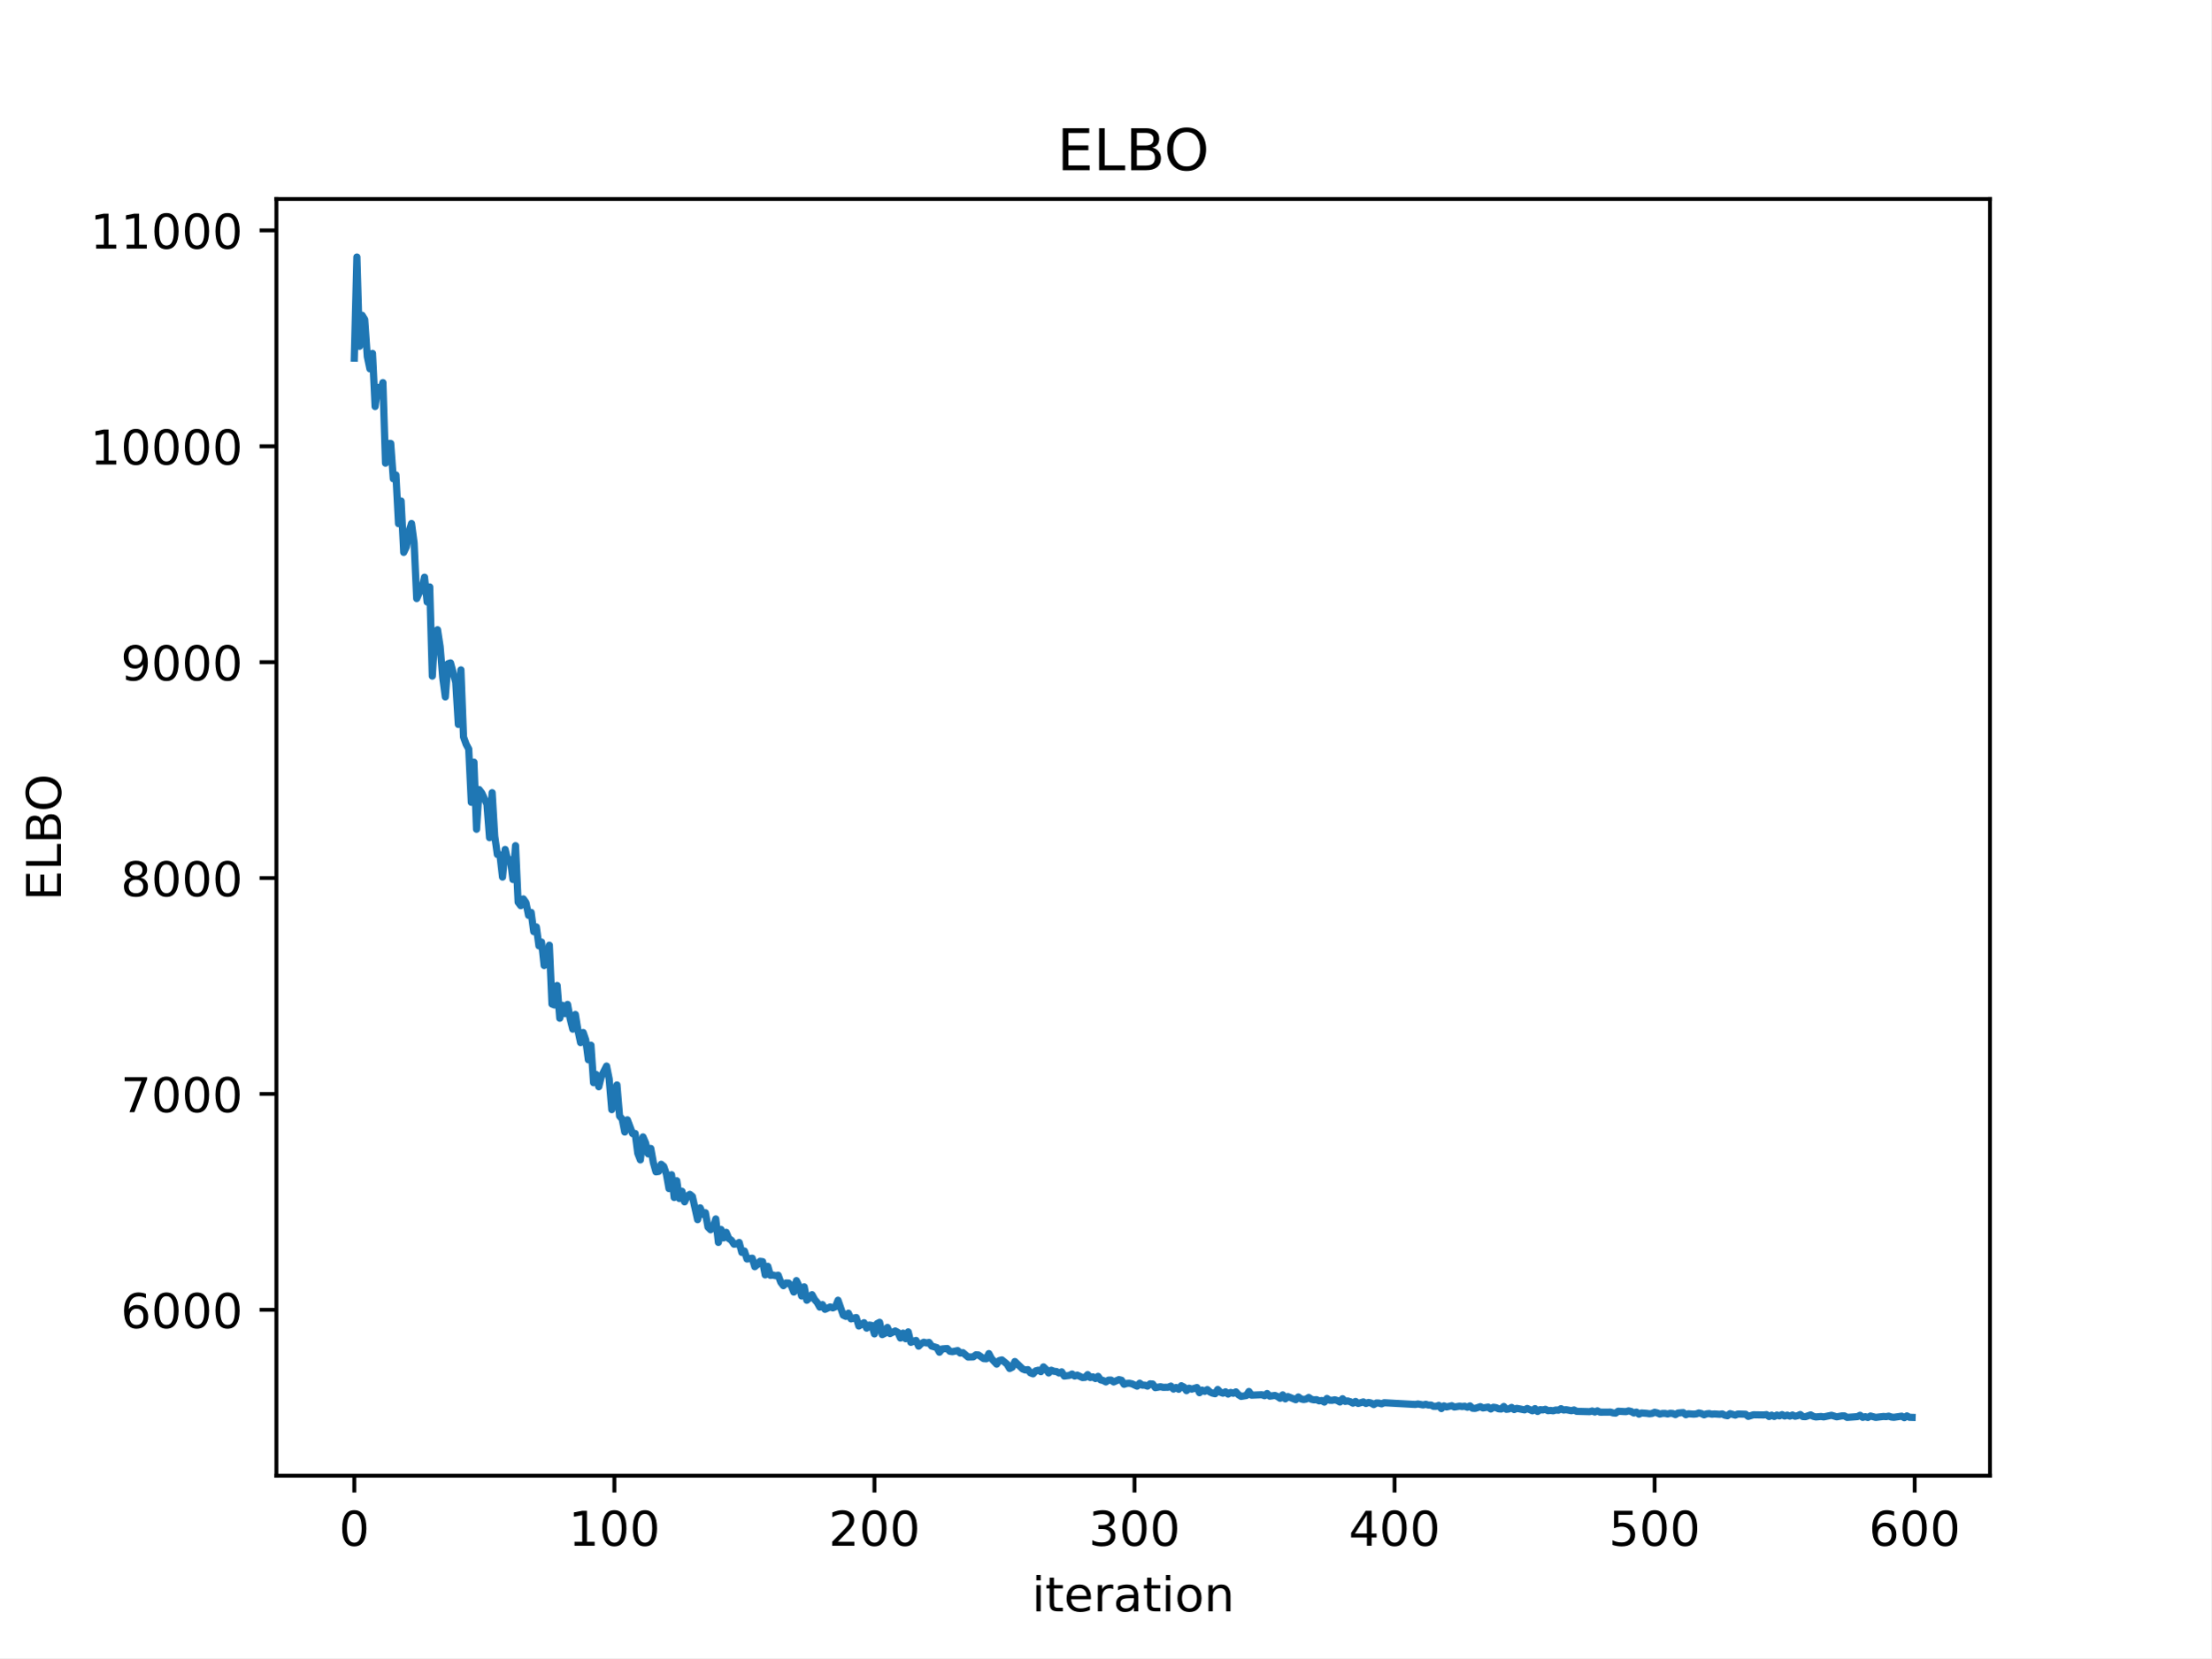
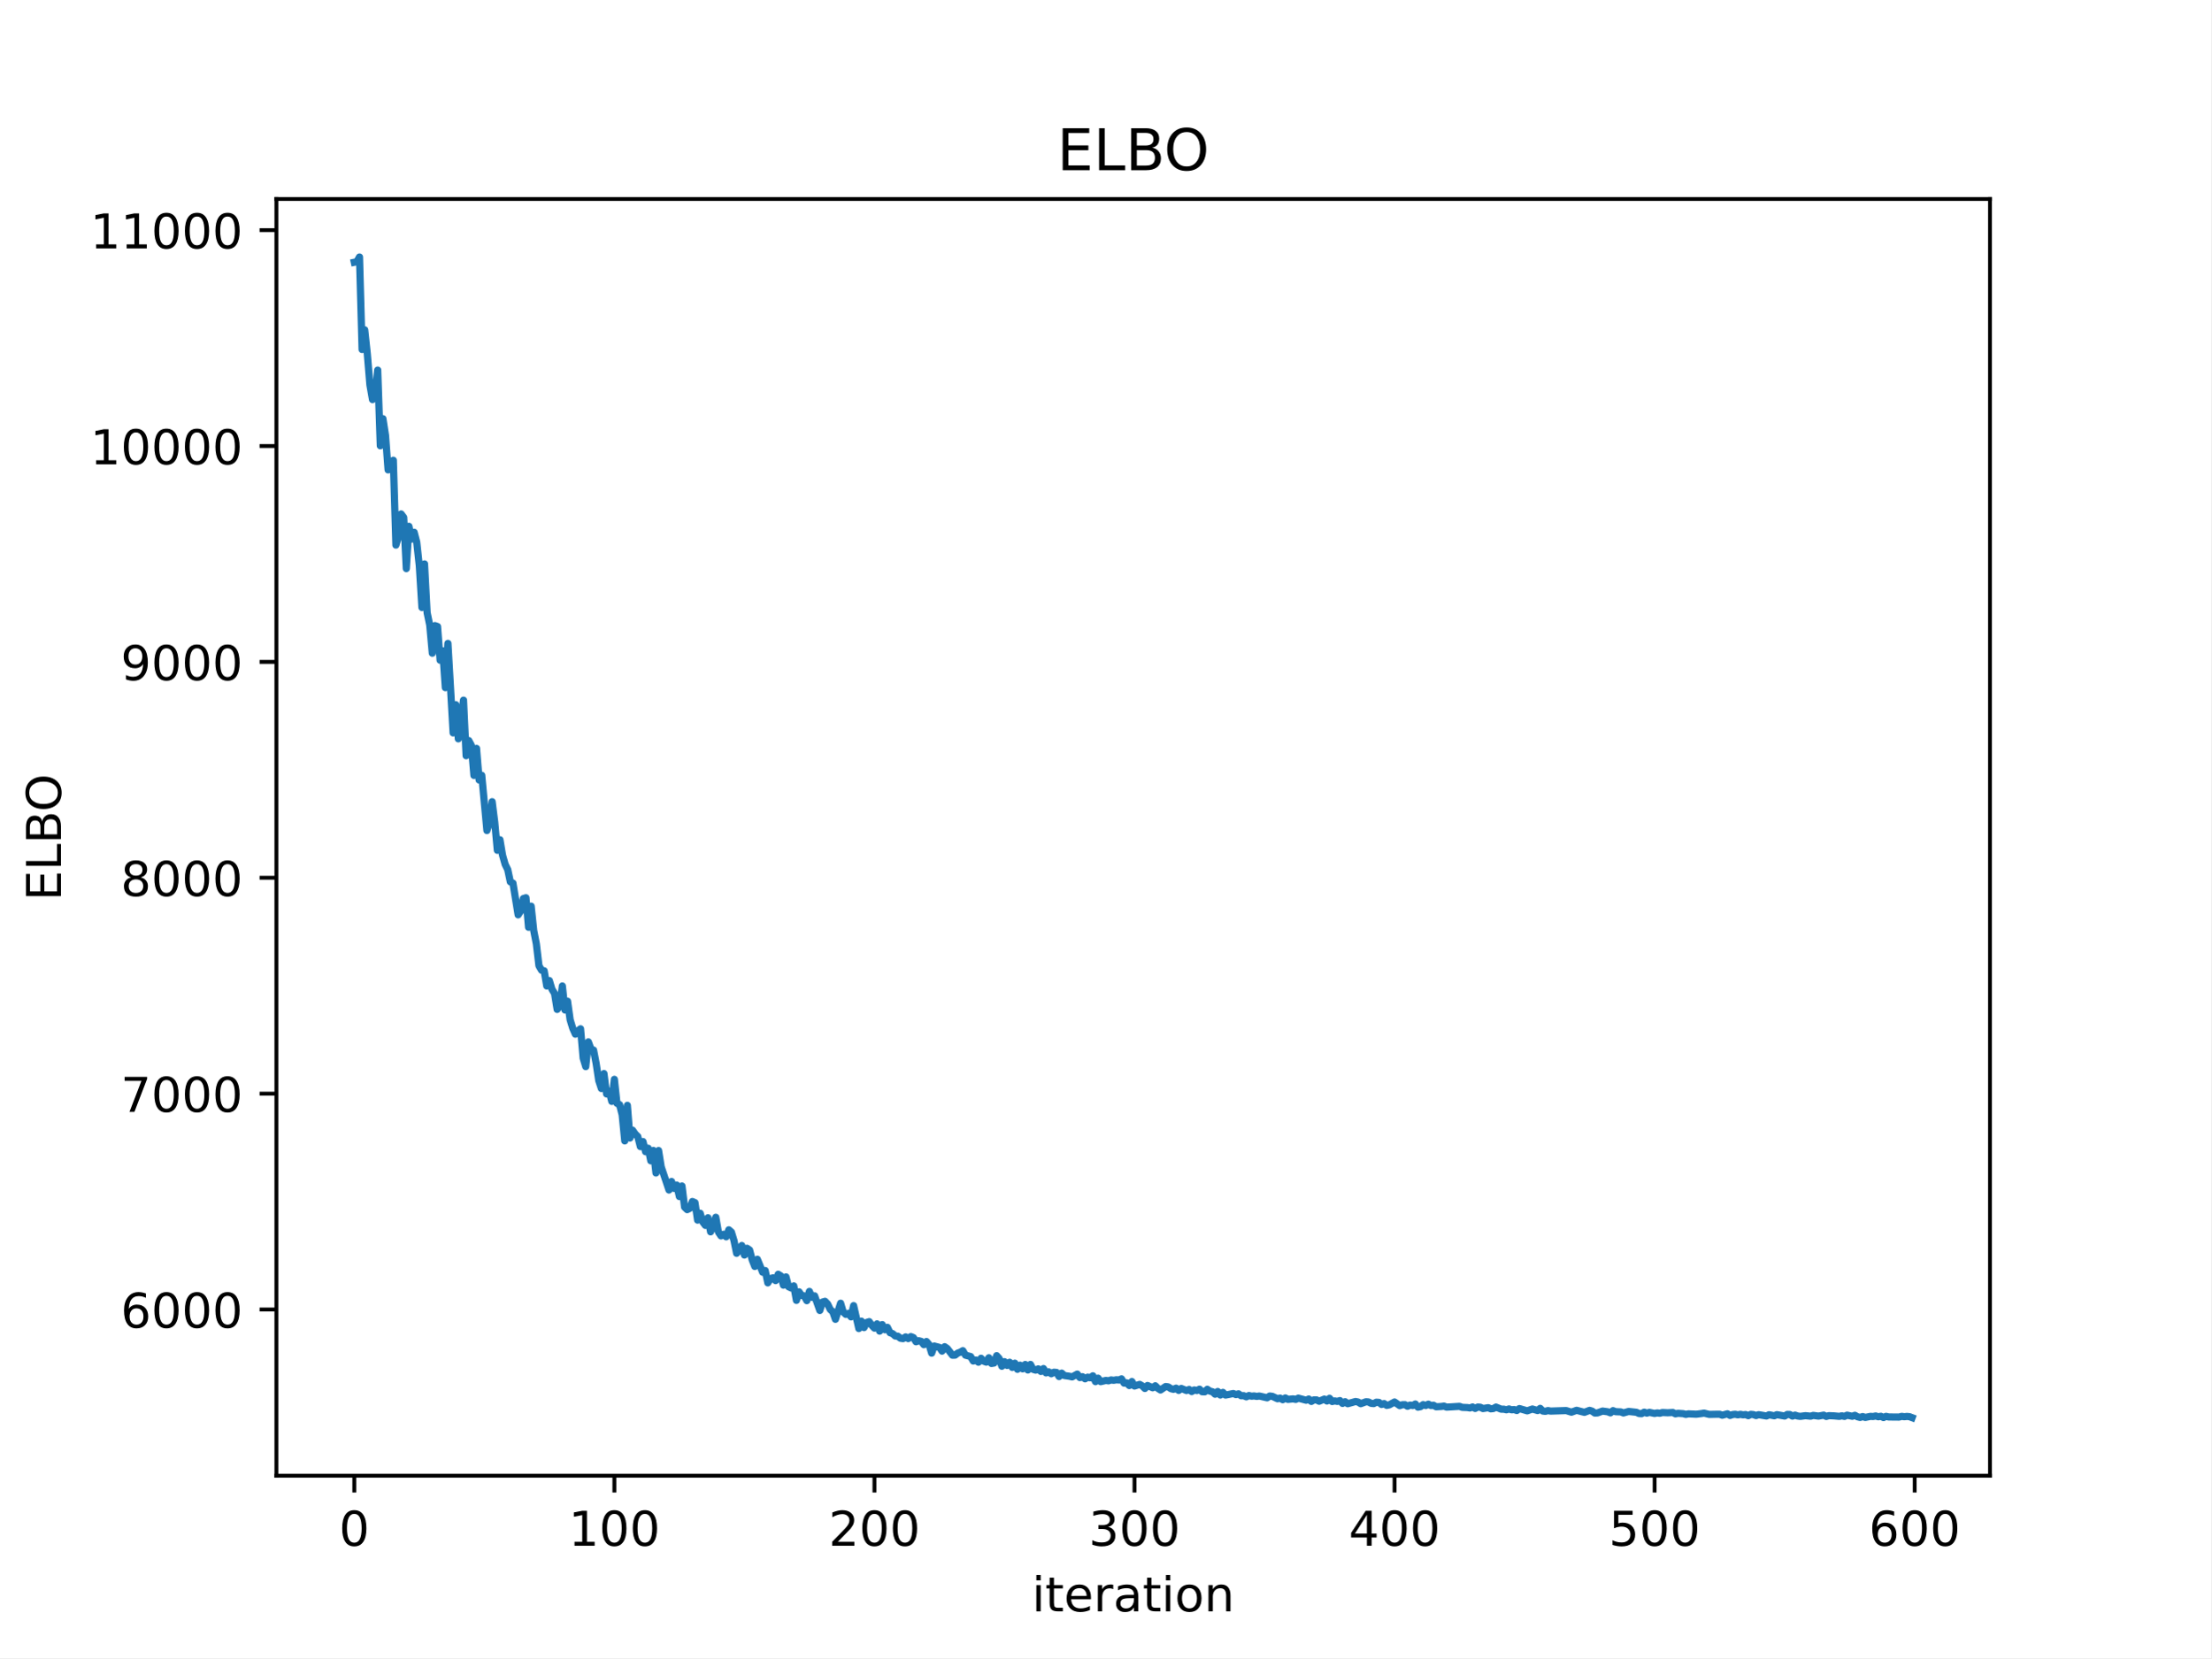
<svg xmlns="http://www.w3.org/2000/svg" xmlns:xlink="http://www.w3.org/1999/xlink" width="460.8pt" height="345.6pt" viewBox="0 0 460.8 345.6" version="1.1">
  <defs>
    <style type="text/css">*{stroke-linejoin: round; stroke-linecap: butt}</style>
  </defs>
  <g id="figure_1">
    <g id="patch_1">
      <path d="M 0 345.6  L 460.8 345.6  L 460.8 0  L 0 0  z " style="fill: #ffffff" />
    </g>
    <g id="axes_1">
      <g id="patch_2">
        <path d="M 57.6 307.584  L 414.72 307.584  L 414.72 41.472  L 57.6 41.472  z " style="fill: #ffffff" />
      </g>
      <g id="matplotlib.axis_1">
        <g id="xtick_1">
          <g id="line2d_1">
            <defs>
-               <path id="mcf05a8f256" d="M 0 0  L 0 3.5  " style="stroke: #000000; stroke-width: 0.8" />
+               <path id="m37c0c5305a" d="M 0 0  L 0 3.5  " style="stroke: #000000; stroke-width: 0.8" />
            </defs>
            <g>
-               <use xlink:href="#mcf05a8f256" x="73.833" y="307.584" style="stroke: #000000; stroke-width: 0.8" />
+               <use xlink:href="#m37c0c5305a" x="73.833" y="307.584" style="stroke: #000000; stroke-width: 0.8" />
            </g>
          </g>
          <g id="text_1">
            <g transform="translate(70.65148 322.1824) scale(0.1 -0.1)">
              <defs>
                <path id="DejaVuSans-30" d="M 2034 4250  Q 1547 4250 1301 3770  Q 1056 3291 1056 2328  Q 1056 1369 1301 889  Q 1547 409 2034 409  Q 2525 409 2770 889  Q 3016 1369 3016 2328  Q 3016 3291 2770 3770  Q 2525 4250 2034 4250  z M 2034 4750  Q 2819 4750 3233 4129  Q 3647 3509 3647 2328  Q 3647 1150 3233 529  Q 2819 -91 2034 -91  Q 1250 -91 836 529  Q 422 1150 422 2328  Q 422 3509 836 4129  Q 1250 4750 2034 4750  z " transform="scale(0.015625)" />
              </defs>
              <use xlink:href="#DejaVuSans-30" />
            </g>
          </g>
        </g>
        <g id="xtick_2">
          <g id="line2d_2">
            <g>
-               <use xlink:href="#mcf05a8f256" x="128.032" y="307.584" style="stroke: #000000; stroke-width: 0.8" />
+               <use xlink:href="#m37c0c5305a" x="128.032" y="307.584" style="stroke: #000000; stroke-width: 0.8" />
            </g>
          </g>
          <g id="text_2">
            <g transform="translate(118.4884 322.1824) scale(0.1 -0.1)">
              <defs>
                <path id="DejaVuSans-31" d="M 794 531  L 1825 531  L 1825 4091  L 703 3866  L 703 4441  L 1819 4666  L 2450 4666  L 2450 531  L 3481 531  L 3481 0  L 794 0  L 794 531  z " transform="scale(0.015625)" />
              </defs>
              <use xlink:href="#DejaVuSans-31" />
              <use xlink:href="#DejaVuSans-30" transform="translate(63.62305 0)" />
              <use xlink:href="#DejaVuSans-30" transform="translate(127.2461 0)" />
            </g>
          </g>
        </g>
        <g id="xtick_3">
          <g id="line2d_3">
            <g>
-               <use xlink:href="#mcf05a8f256" x="182.232" y="307.584" style="stroke: #000000; stroke-width: 0.8" />
+               <use xlink:href="#m37c0c5305a" x="182.232" y="307.584" style="stroke: #000000; stroke-width: 0.8" />
            </g>
          </g>
          <g id="text_3">
            <g transform="translate(172.6878 322.1824) scale(0.1 -0.1)">
              <defs>
                <path id="DejaVuSans-32" d="M 1228 531  L 3431 531  L 3431 0  L 469 0  L 469 531  Q 828 903 1448 1529  Q 2069 2156 2228 2338  Q 2531 2678 2651 2914  Q 2772 3150 2772 3378  Q 2772 3750 2511 3984  Q 2250 4219 1831 4219  Q 1534 4219 1204 4116  Q 875 4013 500 3803  L 500 4441  Q 881 4594 1212 4672  Q 1544 4750 1819 4750  Q 2544 4750 2975 4387  Q 3406 4025 3406 3419  Q 3406 3131 3298 2873  Q 3191 2616 2906 2266  Q 2828 2175 2409 1742  Q 1991 1309 1228 531  z " transform="scale(0.015625)" />
              </defs>
              <use xlink:href="#DejaVuSans-32" />
              <use xlink:href="#DejaVuSans-30" transform="translate(63.62305 0)" />
              <use xlink:href="#DejaVuSans-30" transform="translate(127.2461 0)" />
            </g>
          </g>
        </g>
        <g id="xtick_4">
          <g id="line2d_4">
            <g>
-               <use xlink:href="#mcf05a8f256" x="236.431" y="307.584" style="stroke: #000000; stroke-width: 0.8" />
+               <use xlink:href="#m37c0c5305a" x="236.431" y="307.584" style="stroke: #000000; stroke-width: 0.8" />
            </g>
          </g>
          <g id="text_4">
            <g transform="translate(226.8872 322.1824) scale(0.1 -0.1)">
              <defs>
                <path id="DejaVuSans-33" d="M 2597 2516  Q 3050 2419 3304 2112  Q 3559 1806 3559 1356  Q 3559 666 3084 287  Q 2609 -91 1734 -91  Q 1441 -91 1130 -33  Q 819 25 488 141  L 488 750  Q 750 597 1062 519  Q 1375 441 1716 441  Q 2309 441 2620 675  Q 2931 909 2931 1356  Q 2931 1769 2642 2001  Q 2353 2234 1838 2234  L 1294 2234  L 1294 2753  L 1863 2753  Q 2328 2753 2575 2939  Q 2822 3125 2822 3475  Q 2822 3834 2567 4026  Q 2313 4219 1838 4219  Q 1578 4219 1281 4162  Q 984 4106 628 3988  L 628 4550  Q 988 4650 1302 4700  Q 1616 4750 1894 4750  Q 2613 4750 3031 4423  Q 3450 4097 3450 3541  Q 3450 3153 3228 2886  Q 3006 2619 2597 2516  z " transform="scale(0.015625)" />
              </defs>
              <use xlink:href="#DejaVuSans-33" />
              <use xlink:href="#DejaVuSans-30" transform="translate(63.62305 0)" />
              <use xlink:href="#DejaVuSans-30" transform="translate(127.2461 0)" />
            </g>
          </g>
        </g>
        <g id="xtick_5">
          <g id="line2d_5">
            <g>
-               <use xlink:href="#mcf05a8f256" x="290.63" y="307.584" style="stroke: #000000; stroke-width: 0.8" />
+               <use xlink:href="#m37c0c5305a" x="290.63" y="307.584" style="stroke: #000000; stroke-width: 0.8" />
            </g>
          </g>
          <g id="text_5">
            <g transform="translate(281.0867 322.1824) scale(0.1 -0.1)">
              <defs>
                <path id="DejaVuSans-34" d="M 2419 4116  L 825 1625  L 2419 1625  L 2419 4116  z M 2253 4666  L 3047 4666  L 3047 1625  L 3713 1625  L 3713 1100  L 3047 1100  L 3047 0  L 2419 0  L 2419 1100  L 313 1100  L 313 1709  L 2253 4666  z " transform="scale(0.015625)" />
              </defs>
              <use xlink:href="#DejaVuSans-34" />
              <use xlink:href="#DejaVuSans-30" transform="translate(63.62305 0)" />
              <use xlink:href="#DejaVuSans-30" transform="translate(127.2461 0)" />
            </g>
          </g>
        </g>
        <g id="xtick_6">
          <g id="line2d_6">
            <g>
-               <use xlink:href="#mcf05a8f256" x="344.83" y="307.584" style="stroke: #000000; stroke-width: 0.8" />
+               <use xlink:href="#m37c0c5305a" x="344.83" y="307.584" style="stroke: #000000; stroke-width: 0.8" />
            </g>
          </g>
          <g id="text_6">
            <g transform="translate(335.2861 322.1824) scale(0.1 -0.1)">
              <defs>
                <path id="DejaVuSans-35" d="M 691 4666  L 3169 4666  L 3169 4134  L 1269 4134  L 1269 2991  Q 1406 3038 1543 3061  Q 1681 3084 1819 3084  Q 2600 3084 3056 2656  Q 3513 2228 3513 1497  Q 3513 744 3044 326  Q 2575 -91 1722 -91  Q 1428 -91 1123 -41  Q 819 9 494 109  L 494 744  Q 775 591 1075 516  Q 1375 441 1709 441  Q 2250 441 2565 725  Q 2881 1009 2881 1497  Q 2881 1984 2565 2268  Q 2250 2553 1709 2553  Q 1456 2553 1204 2497  Q 953 2441 691 2322  L 691 4666  z " transform="scale(0.015625)" />
              </defs>
              <use xlink:href="#DejaVuSans-35" />
              <use xlink:href="#DejaVuSans-30" transform="translate(63.62305 0)" />
              <use xlink:href="#DejaVuSans-30" transform="translate(127.2461 0)" />
            </g>
          </g>
        </g>
        <g id="xtick_7">
          <g id="line2d_7">
            <g>
-               <use xlink:href="#mcf05a8f256" x="399.029" y="307.584" style="stroke: #000000; stroke-width: 0.8" />
+               <use xlink:href="#m37c0c5305a" x="399.029" y="307.584" style="stroke: #000000; stroke-width: 0.8" />
            </g>
          </g>
          <g id="text_7">
            <g transform="translate(389.4855 322.1824) scale(0.1 -0.1)">
              <defs>
                <path id="DejaVuSans-36" d="M 2113 2584  Q 1688 2584 1439 2293  Q 1191 2003 1191 1497  Q 1191 994 1439 701  Q 1688 409 2113 409  Q 2538 409 2786 701  Q 3034 994 3034 1497  Q 3034 2003 2786 2293  Q 2538 2584 2113 2584  z M 3366 4563  L 3366 3988  Q 3128 4100 2886 4159  Q 2644 4219 2406 4219  Q 1781 4219 1451 3797  Q 1122 3375 1075 2522  Q 1259 2794 1537 2939  Q 1816 3084 2150 3084  Q 2853 3084 3261 2657  Q 3669 2231 3669 1497  Q 3669 778 3244 343  Q 2819 -91 2113 -91  Q 1303 -91 875 529  Q 447 1150 447 2328  Q 447 3434 972 4092  Q 1497 4750 2381 4750  Q 2619 4750 2861 4703  Q 3103 4656 3366 4563  z " transform="scale(0.015625)" />
              </defs>
              <use xlink:href="#DejaVuSans-36" />
              <use xlink:href="#DejaVuSans-30" transform="translate(63.62305 0)" />
              <use xlink:href="#DejaVuSans-30" transform="translate(127.2461 0)" />
            </g>
          </g>
        </g>
        <g id="text_8">
          <g transform="translate(215.0373 335.8606) scale(0.1 -0.1)">
            <defs>
              <path id="DejaVuSans-69" d="M 603 3500  L 1178 3500  L 1178 0  L 603 0  L 603 3500  z M 603 4863  L 1178 4863  L 1178 4134  L 603 4134  L 603 4863  z " transform="scale(0.015625)" />
              <path id="DejaVuSans-74" d="M 1172 4494  L 1172 3500  L 2356 3500  L 2356 3053  L 1172 3053  L 1172 1153  Q 1172 725 1289 603  Q 1406 481 1766 481  L 2356 481  L 2356 0  L 1766 0  Q 1100 0 847 248  Q 594 497 594 1153  L 594 3053  L 172 3053  L 172 3500  L 594 3500  L 594 4494  L 1172 4494  z " transform="scale(0.015625)" />
              <path id="DejaVuSans-65" d="M 3597 1894  L 3597 1613  L 953 1613  Q 991 1019 1311 708  Q 1631 397 2203 397  Q 2534 397 2845 478  Q 3156 559 3463 722  L 3463 178  Q 3153 47 2828 -22  Q 2503 -91 2169 -91  Q 1331 -91 842 396  Q 353 884 353 1716  Q 353 2575 817 3079  Q 1281 3584 2069 3584  Q 2775 3584 3186 3129  Q 3597 2675 3597 1894  z M 3022 2063  Q 3016 2534 2758 2815  Q 2500 3097 2075 3097  Q 1594 3097 1305 2825  Q 1016 2553 972 2059  L 3022 2063  z " transform="scale(0.015625)" />
              <path id="DejaVuSans-72" d="M 2631 2963  Q 2534 3019 2420 3045  Q 2306 3072 2169 3072  Q 1681 3072 1420 2755  Q 1159 2438 1159 1844  L 1159 0  L 581 0  L 581 3500  L 1159 3500  L 1159 2956  Q 1341 3275 1631 3429  Q 1922 3584 2338 3584  Q 2397 3584 2469 3576  Q 2541 3569 2628 3553  L 2631 2963  z " transform="scale(0.015625)" />
              <path id="DejaVuSans-61" d="M 2194 1759  Q 1497 1759 1228 1600  Q 959 1441 959 1056  Q 959 750 1161 570  Q 1363 391 1709 391  Q 2188 391 2477 730  Q 2766 1069 2766 1631  L 2766 1759  L 2194 1759  z M 3341 1997  L 3341 0  L 2766 0  L 2766 531  Q 2569 213 2275 61  Q 1981 -91 1556 -91  Q 1019 -91 701 211  Q 384 513 384 1019  Q 384 1609 779 1909  Q 1175 2209 1959 2209  L 2766 2209  L 2766 2266  Q 2766 2663 2505 2880  Q 2244 3097 1772 3097  Q 1472 3097 1187 3025  Q 903 2953 641 2809  L 641 3341  Q 956 3463 1253 3523  Q 1550 3584 1831 3584  Q 2591 3584 2966 3190  Q 3341 2797 3341 1997  z " transform="scale(0.015625)" />
              <path id="DejaVuSans-6f" d="M 1959 3097  Q 1497 3097 1228 2736  Q 959 2375 959 1747  Q 959 1119 1226 758  Q 1494 397 1959 397  Q 2419 397 2687 759  Q 2956 1122 2956 1747  Q 2956 2369 2687 2733  Q 2419 3097 1959 3097  z M 1959 3584  Q 2709 3584 3137 3096  Q 3566 2609 3566 1747  Q 3566 888 3137 398  Q 2709 -91 1959 -91  Q 1206 -91 779 398  Q 353 888 353 1747  Q 353 2609 779 3096  Q 1206 3584 1959 3584  z " transform="scale(0.015625)" />
              <path id="DejaVuSans-6e" d="M 3513 2113  L 3513 0  L 2938 0  L 2938 2094  Q 2938 2591 2744 2837  Q 2550 3084 2163 3084  Q 1697 3084 1428 2787  Q 1159 2491 1159 1978  L 1159 0  L 581 0  L 581 3500  L 1159 3500  L 1159 2956  Q 1366 3272 1645 3428  Q 1925 3584 2291 3584  Q 2894 3584 3203 3211  Q 3513 2838 3513 2113  z " transform="scale(0.015625)" />
            </defs>
            <use xlink:href="#DejaVuSans-69" />
            <use xlink:href="#DejaVuSans-74" transform="translate(27.7832 0)" />
            <use xlink:href="#DejaVuSans-65" transform="translate(66.99219 0)" />
            <use xlink:href="#DejaVuSans-72" transform="translate(128.5156 0)" />
            <use xlink:href="#DejaVuSans-61" transform="translate(169.6289 0)" />
            <use xlink:href="#DejaVuSans-74" transform="translate(230.9082 0)" />
            <use xlink:href="#DejaVuSans-69" transform="translate(270.1172 0)" />
            <use xlink:href="#DejaVuSans-6f" transform="translate(297.9004 0)" />
            <use xlink:href="#DejaVuSans-6e" transform="translate(359.082 0)" />
          </g>
        </g>
      </g>
      <g id="matplotlib.axis_2">
        <g id="ytick_1">
          <g id="line2d_8">
            <defs>
-               <path id="m8877c5ffe0" d="M 0 0  L -3.5 0  " style="stroke: #000000; stroke-width: 0.8" />
+               <path id="m67022aef35" d="M 0 0  L -3.5 0  " style="stroke: #000000; stroke-width: 0.8" />
            </defs>
            <g>
-               <use xlink:href="#m8877c5ffe0" x="57.6" y="273.011" style="stroke: #000000; stroke-width: 0.8" />
+               <use xlink:href="#m67022aef35" x="57.6" y="272.941" style="stroke: #000000; stroke-width: 0.8" />
            </g>
          </g>
          <g id="text_9">
-             <g transform="translate(25.15 276.81) scale(0.1 -0.1)">
+             <g transform="translate(25.15 276.7402) scale(0.1 -0.1)">
              <use xlink:href="#DejaVuSans-36" />
              <use xlink:href="#DejaVuSans-30" transform="translate(63.62305 0)" />
              <use xlink:href="#DejaVuSans-30" transform="translate(127.2461 0)" />
              <use xlink:href="#DejaVuSans-30" transform="translate(190.8691 0)" />
            </g>
          </g>
        </g>
        <g id="ytick_2">
          <g id="line2d_9">
            <g>
-               <use xlink:href="#m8877c5ffe0" x="57.6" y="228.013" style="stroke: #000000; stroke-width: 0.8" />
+               <use xlink:href="#m67022aef35" x="57.6" y="227.946" style="stroke: #000000; stroke-width: 0.8" />
            </g>
          </g>
          <g id="text_10">
-             <g transform="translate(25.15 231.8118) scale(0.1 -0.1)">
+             <g transform="translate(25.15 231.7457) scale(0.1 -0.1)">
              <defs>
                <path id="DejaVuSans-37" d="M 525 4666  L 3525 4666  L 3525 4397  L 1831 0  L 1172 0  L 2766 4134  L 525 4134  L 525 4666  z " transform="scale(0.015625)" />
              </defs>
              <use xlink:href="#DejaVuSans-37" />
              <use xlink:href="#DejaVuSans-30" transform="translate(63.62305 0)" />
              <use xlink:href="#DejaVuSans-30" transform="translate(127.2461 0)" />
              <use xlink:href="#DejaVuSans-30" transform="translate(190.8691 0)" />
            </g>
          </g>
        </g>
        <g id="ytick_3">
          <g id="line2d_10">
            <g>
-               <use xlink:href="#m8877c5ffe0" x="57.6" y="183.014" style="stroke: #000000; stroke-width: 0.8" />
+               <use xlink:href="#m67022aef35" x="57.6" y="182.952" style="stroke: #000000; stroke-width: 0.8" />
            </g>
          </g>
          <g id="text_11">
-             <g transform="translate(25.15 186.8136) scale(0.1 -0.1)">
+             <g transform="translate(25.15 186.7512) scale(0.1 -0.1)">
              <defs>
                <path id="DejaVuSans-38" d="M 2034 2216  Q 1584 2216 1326 1975  Q 1069 1734 1069 1313  Q 1069 891 1326 650  Q 1584 409 2034 409  Q 2484 409 2743 651  Q 3003 894 3003 1313  Q 3003 1734 2745 1975  Q 2488 2216 2034 2216  z M 1403 2484  Q 997 2584 770 2862  Q 544 3141 544 3541  Q 544 4100 942 4425  Q 1341 4750 2034 4750  Q 2731 4750 3128 4425  Q 3525 4100 3525 3541  Q 3525 3141 3298 2862  Q 3072 2584 2669 2484  Q 3125 2378 3379 2068  Q 3634 1759 3634 1313  Q 3634 634 3220 271  Q 2806 -91 2034 -91  Q 1263 -91 848 271  Q 434 634 434 1313  Q 434 1759 690 2068  Q 947 2378 1403 2484  z M 1172 3481  Q 1172 3119 1398 2916  Q 1625 2713 2034 2713  Q 2441 2713 2670 2916  Q 2900 3119 2900 3481  Q 2900 3844 2670 4047  Q 2441 4250 2034 4250  Q 1625 4250 1398 4047  Q 1172 3844 1172 3481  z " transform="scale(0.015625)" />
              </defs>
              <use xlink:href="#DejaVuSans-38" />
              <use xlink:href="#DejaVuSans-30" transform="translate(63.62305 0)" />
              <use xlink:href="#DejaVuSans-30" transform="translate(127.2461 0)" />
              <use xlink:href="#DejaVuSans-30" transform="translate(190.8691 0)" />
            </g>
          </g>
        </g>
        <g id="ytick_4">
          <g id="line2d_11">
            <g>
-               <use xlink:href="#m8877c5ffe0" x="57.6" y="138.016" style="stroke: #000000; stroke-width: 0.8" />
+               <use xlink:href="#m67022aef35" x="57.6" y="137.957" style="stroke: #000000; stroke-width: 0.8" />
            </g>
          </g>
          <g id="text_12">
-             <g transform="translate(25.15 141.8155) scale(0.1 -0.1)">
+             <g transform="translate(25.15 141.7567) scale(0.1 -0.1)">
              <defs>
                <path id="DejaVuSans-39" d="M 703 97  L 703 672  Q 941 559 1184 500  Q 1428 441 1663 441  Q 2288 441 2617 861  Q 2947 1281 2994 2138  Q 2813 1869 2534 1725  Q 2256 1581 1919 1581  Q 1219 1581 811 2004  Q 403 2428 403 3163  Q 403 3881 828 4315  Q 1253 4750 1959 4750  Q 2769 4750 3195 4129  Q 3622 3509 3622 2328  Q 3622 1225 3098 567  Q 2575 -91 1691 -91  Q 1453 -91 1209 -44  Q 966 3 703 97  z M 1959 2075  Q 2384 2075 2632 2365  Q 2881 2656 2881 3163  Q 2881 3666 2632 3958  Q 2384 4250 1959 4250  Q 1534 4250 1286 3958  Q 1038 3666 1038 3163  Q 1038 2656 1286 2365  Q 1534 2075 1959 2075  z " transform="scale(0.015625)" />
              </defs>
              <use xlink:href="#DejaVuSans-39" />
              <use xlink:href="#DejaVuSans-30" transform="translate(63.62305 0)" />
              <use xlink:href="#DejaVuSans-30" transform="translate(127.2461 0)" />
              <use xlink:href="#DejaVuSans-30" transform="translate(190.8691 0)" />
            </g>
          </g>
        </g>
        <g id="ytick_5">
          <g id="line2d_12">
            <g>
-               <use xlink:href="#m8877c5ffe0" x="57.6" y="93.018" style="stroke: #000000; stroke-width: 0.8" />
+               <use xlink:href="#m67022aef35" x="57.6" y="92.963" style="stroke: #000000; stroke-width: 0.8" />
            </g>
          </g>
          <g id="text_13">
-             <g transform="translate(18.7875 96.8173) scale(0.1 -0.1)">
+             <g transform="translate(18.7875 96.76215) scale(0.1 -0.1)">
              <use xlink:href="#DejaVuSans-31" />
              <use xlink:href="#DejaVuSans-30" transform="translate(63.62305 0)" />
              <use xlink:href="#DejaVuSans-30" transform="translate(127.2461 0)" />
              <use xlink:href="#DejaVuSans-30" transform="translate(190.8691 0)" />
              <use xlink:href="#DejaVuSans-30" transform="translate(254.4922 0)" />
            </g>
          </g>
        </g>
        <g id="ytick_6">
          <g id="line2d_13">
            <g>
-               <use xlink:href="#m8877c5ffe0" x="57.6" y="48.02" style="stroke: #000000; stroke-width: 0.8" />
+               <use xlink:href="#m67022aef35" x="57.6" y="47.968" style="stroke: #000000; stroke-width: 0.8" />
            </g>
          </g>
          <g id="text_14">
-             <g transform="translate(18.7875 51.81913) scale(0.1 -0.1)">
+             <g transform="translate(18.7875 51.76764) scale(0.1 -0.1)">
              <use xlink:href="#DejaVuSans-31" />
              <use xlink:href="#DejaVuSans-31" transform="translate(63.62305 0)" />
              <use xlink:href="#DejaVuSans-30" transform="translate(127.2461 0)" />
              <use xlink:href="#DejaVuSans-30" transform="translate(190.8691 0)" />
              <use xlink:href="#DejaVuSans-30" transform="translate(254.4922 0)" />
            </g>
          </g>
        </g>
        <g id="text_15">
          <g transform="translate(12.70781 187.7522) rotate(-90) scale(0.1 -0.1)">
            <defs>
              <path id="DejaVuSans-45" d="M 628 4666  L 3578 4666  L 3578 4134  L 1259 4134  L 1259 2753  L 3481 2753  L 3481 2222  L 1259 2222  L 1259 531  L 3634 531  L 3634 0  L 628 0  L 628 4666  z " transform="scale(0.015625)" />
              <path id="DejaVuSans-4c" d="M 628 4666  L 1259 4666  L 1259 531  L 3531 531  L 3531 0  L 628 0  L 628 4666  z " transform="scale(0.015625)" />
              <path id="DejaVuSans-42" d="M 1259 2228  L 1259 519  L 2272 519  Q 2781 519 3026 730  Q 3272 941 3272 1375  Q 3272 1813 3026 2020  Q 2781 2228 2272 2228  L 1259 2228  z M 1259 4147  L 1259 2741  L 2194 2741  Q 2656 2741 2882 2914  Q 3109 3088 3109 3444  Q 3109 3797 2882 3972  Q 2656 4147 2194 4147  L 1259 4147  z M 628 4666  L 2241 4666  Q 2963 4666 3353 4366  Q 3744 4066 3744 3513  Q 3744 3084 3544 2831  Q 3344 2578 2956 2516  Q 3422 2416 3680 2098  Q 3938 1781 3938 1306  Q 3938 681 3513 340  Q 3088 0 2303 0  L 628 0  L 628 4666  z " transform="scale(0.015625)" />
              <path id="DejaVuSans-4f" d="M 2522 4238  Q 1834 4238 1429 3725  Q 1025 3213 1025 2328  Q 1025 1447 1429 934  Q 1834 422 2522 422  Q 3209 422 3611 934  Q 4013 1447 4013 2328  Q 4013 3213 3611 3725  Q 3209 4238 2522 4238  z M 2522 4750  Q 3503 4750 4090 4092  Q 4678 3434 4678 2328  Q 4678 1225 4090 567  Q 3503 -91 2522 -91  Q 1538 -91 948 565  Q 359 1222 359 2328  Q 359 3434 948 4092  Q 1538 4750 2522 4750  z " transform="scale(0.015625)" />
            </defs>
            <use xlink:href="#DejaVuSans-45" />
            <use xlink:href="#DejaVuSans-4c" transform="translate(63.18359 0)" />
            <use xlink:href="#DejaVuSans-42" transform="translate(118.8965 0)" />
            <use xlink:href="#DejaVuSans-4f" transform="translate(185.75 0)" />
          </g>
        </g>
      </g>
      <g id="line2d_14">
-         <path d="M 73.833 74.643  L 74.375 53.568  L 74.917 72.183  L 75.459 65.707  L 76.001 66.589  L 76.543 74.326  L 77.085 76.87  L 77.627 73.656  L 78.169 84.726  L 78.711 80.742  L 79.253 81.655  L 79.795 79.742  L 80.337 96.534  L 80.879 92.431  L 81.421 92.416  L 81.963 99.793  L 82.505 98.988  L 83.047 109.146  L 83.589 104.422  L 84.131 115.134  L 84.673 113.978  L 85.215 110.822  L 85.757 109.112  L 86.299 113.184  L 86.841 124.752  L 87.383 123.533  L 87.925 122.728  L 88.467 120.306  L 89.009 125.467  L 89.551 122.334  L 90.093 140.918  L 90.635 131.77  L 91.177 131.259  L 91.719 134.771  L 92.261 141.24  L 92.803 145.254  L 93.345 138.348  L 93.887 138.178  L 94.971 142.2  L 95.512 150.997  L 96.054 139.625  L 96.596 153.613  L 97.138 155.115  L 97.68 156.123  L 98.222 167.23  L 98.764 158.856  L 99.306 172.841  L 99.848 164.563  L 100.39 165.273  L 101.474 167.614  L 102.016 174.6  L 102.558 165.222  L 103.1 174.272  L 103.642 178.103  L 104.184 178.145  L 104.726 182.816  L 105.268 177.045  L 105.81 179.283  L 106.352 179.178  L 106.894 183.315  L 107.436 176.266  L 107.978 188.051  L 108.52 188.77  L 109.062 187.361  L 109.604 188.132  L 110.146 190.793  L 110.688 190.172  L 111.23 194.19  L 111.772 193.196  L 112.314 197.151  L 112.856 196.349  L 113.398 201.24  L 113.94 200.641  L 114.482 197.012  L 115.024 209.263  L 115.566 209.471  L 116.108 205.409  L 116.65 212.233  L 117.192 209.536  L 117.734 211.28  L 118.276 209.349  L 118.818 212.327  L 119.36 214.506  L 119.902 211.454  L 120.444 214.748  L 120.986 217.31  L 121.528 215.204  L 122.07 216.773  L 122.612 220.896  L 123.154 217.863  L 123.696 225.67  L 124.238 223.954  L 124.78 226.509  L 125.322 224.335  L 126.406 222.202  L 126.948 224.884  L 127.49 231.287  L 128.032 228.411  L 128.574 226.139  L 129.116 232.629  L 129.658 233.251  L 130.2 235.952  L 130.742 233.405  L 131.826 236.28  L 132.368 236.249  L 132.91 240.386  L 133.452 241.762  L 133.994 236.965  L 134.536 238.211  L 135.078 240.508  L 135.62 239.365  L 136.162 242.343  L 136.704 244.249  L 137.246 244.167  L 137.788 242.671  L 138.33 243.123  L 138.872 244.728  L 139.414 247.735  L 139.956 244.847  L 140.498 249.597  L 141.04 246.105  L 141.582 249.823  L 142.124 248.305  L 142.666 250.502  L 143.208 249.333  L 143.75 248.932  L 144.292 249.371  L 145.376 254.218  L 145.918 251.759  L 146.46 253.14  L 147.002 252.771  L 147.544 255.766  L 148.086 256.326  L 148.628 255.831  L 149.17 254.066  L 149.712 258.96  L 150.254 256.257  L 150.796 258.021  L 151.338 256.849  L 151.88 258.157  L 152.422 258.51  L 152.964 259.331  L 153.506 259.279  L 154.048 258.975  L 154.59 261.043  L 155.132 260.748  L 155.674 262.414  L 156.758 262.242  L 157.3 264.027  L 157.842 263.561  L 158.384 262.895  L 158.926 262.962  L 159.468 265.734  L 160.01 263.946  L 160.552 265.826  L 161.094 265.776  L 161.636 265.904  L 162.178 265.805  L 162.72 267.271  L 163.262 267.98  L 163.804 267.416  L 164.346 267.432  L 164.888 267.969  L 165.43 269.311  L 165.972 266.921  L 166.514 268.066  L 167.056 270.128  L 167.598 268.215  L 168.14 271.018  L 168.682 270.546  L 169.224 269.855  L 169.766 270.867  L 170.308 271.48  L 170.85 272.459  L 171.392 271.921  L 171.934 272.911  L 173.018 272.408  L 173.56 272.613  L 174.102 272.379  L 174.644 271.012  L 175.728 274.126  L 176.27 274.377  L 176.812 273.716  L 177.354 274.896  L 178.438 274.61  L 178.98 276.384  L 180.064 275.69  L 180.606 276.832  L 181.148 276.176  L 181.69 276.259  L 182.232 278.03  L 182.774 275.891  L 183.316 275.615  L 183.858 278.18  L 184.4 277.909  L 184.942 276.682  L 185.484 277.965  L 186.568 277.417  L 187.11 277.7  L 187.652 278.896  L 188.194 277.857  L 188.736 279.034  L 189.277 277.607  L 189.819 279.787  L 190.903 279.385  L 191.445 280.589  L 191.987 280.045  L 192.529 279.763  L 193.071 279.915  L 193.613 279.804  L 194.155 280.57  L 195.239 280.886  L 195.781 281.853  L 196.323 281.169  L 197.407 281.073  L 197.949 281.652  L 198.491 281.735  L 199.575 281.499  L 200.117 282.028  L 200.659 281.929  L 201.743 282.849  L 202.827 282.819  L 203.369 282.394  L 203.911 282.418  L 204.995 283.175  L 205.537 283.22  L 206.079 282.131  L 206.621 283.169  L 207.705 284.33  L 208.247 283.593  L 208.789 283.447  L 209.873 284.332  L 210.415 285.25  L 210.957 284.976  L 211.499 283.786  L 213.125 285.344  L 213.667 285.552  L 214.209 285.474  L 214.751 286.148  L 215.293 286.352  L 215.835 285.734  L 216.377 285.595  L 216.919 285.902  L 217.461 284.903  L 218.003 285.421  L 218.545 286.175  L 219.087 285.594  L 219.629 285.822  L 220.171 285.866  L 220.713 286.182  L 221.255 285.936  L 221.797 286.823  L 222.881 286.679  L 223.423 286.392  L 223.965 286.814  L 224.507 286.627  L 225.591 287.136  L 226.133 287.095  L 226.675 286.512  L 227.217 287.129  L 227.759 286.982  L 228.301 287.339  L 228.843 286.878  L 229.385 287.614  L 229.927 287.747  L 230.469 288.038  L 231.011 287.659  L 231.553 287.653  L 232.095 288.042  L 233.179 287.555  L 233.721 287.682  L 234.263 288.54  L 234.805 288.352  L 235.347 288.315  L 235.889 288.428  L 236.973 288.925  L 237.515 288.305  L 238.057 288.717  L 238.599 288.717  L 239.141 288.921  L 239.683 288.435  L 240.225 288.48  L 240.767 289.233  L 241.851 289.04  L 242.393 289.162  L 243.477 289.144  L 244.019 288.902  L 244.561 289.531  L 245.103 289.2  L 245.645 289.568  L 246.187 288.837  L 246.729 289.11  L 247.271 289.865  L 247.813 289.343  L 248.355 289.547  L 249.439 289.21  L 249.981 290.29  L 250.523 289.748  L 251.065 290.016  L 251.607 289.635  L 252.149 290.133  L 252.691 290.382  L 253.233 290.5  L 253.775 289.609  L 254.317 290.181  L 254.859 290.391  L 255.401 290.095  L 255.943 290.575  L 256.485 290.225  L 257.027 290.412  L 257.569 290.114  L 258.111 290.709  L 258.653 291.053  L 259.737 290.874  L 260.279 290.029  L 260.821 290.8  L 262.989 290.706  L 263.531 290.915  L 264.073 290.453  L 264.615 291.008  L 265.699 290.857  L 266.241 291.076  L 266.783 291.456  L 267.325 290.737  L 267.867 291.568  L 268.409 291.092  L 270.035 291.75  L 270.577 291.172  L 271.119 291.572  L 271.661 291.715  L 272.203 291.623  L 272.745 291.274  L 273.287 291.658  L 273.829 291.777  L 274.371 291.736  L 274.913 291.992  L 275.455 291.906  L 275.997 292.245  L 276.539 291.486  L 277.081 291.859  L 277.623 291.879  L 278.165 291.763  L 278.707 291.92  L 279.249 292.23  L 279.791 291.54  L 280.333 292.098  L 280.875 292.005  L 281.417 292.167  L 281.959 292.466  L 282.501 292.102  L 283.043 292.524  L 284.126 292.202  L 284.668 292.527  L 285.21 292.318  L 285.752 292.437  L 286.294 292.762  L 286.836 292.429  L 287.378 292.44  L 287.92 292.607  L 288.462 292.373  L 294.966 292.736  L 295.508 292.63  L 296.592 292.84  L 297.134 292.701  L 297.676 292.864  L 298.218 292.854  L 298.76 293.136  L 299.302 293.132  L 299.844 292.93  L 300.386 293.595  L 300.928 293.029  L 301.47 293.256  L 302.554 292.997  L 303.096 293.274  L 304.18 293.092  L 304.722 293.171  L 305.264 293.106  L 305.806 293.32  L 306.348 293.03  L 306.89 293.529  L 307.432 293.558  L 308.516 293.19  L 309.058 293.465  L 310.142 293.282  L 310.684 293.682  L 311.226 293.316  L 311.768 293.395  L 312.31 293.645  L 312.852 293.687  L 313.394 293.156  L 313.936 293.746  L 314.478 293.677  L 315.02 293.352  L 315.562 293.798  L 316.104 293.548  L 317.73 293.864  L 318.272 293.57  L 319.356 294.055  L 319.898 293.603  L 320.44 294.191  L 320.982 293.817  L 321.524 293.875  L 322.066 293.737  L 322.608 294.033  L 323.15 293.976  L 323.692 294.057  L 324.234 293.884  L 324.776 293.931  L 325.318 293.616  L 325.86 293.89  L 326.402 293.828  L 327.486 294.034  L 328.028 293.881  L 328.57 294.163  L 331.28 294.237  L 331.822 294.09  L 332.364 294.313  L 332.906 294.066  L 333.448 294.341  L 335.074 294.338  L 335.616 294.314  L 336.158 294.496  L 336.7 294.544  L 337.242 294.142  L 338.326 294.209  L 338.868 294.233  L 339.41 294.067  L 339.952 294.201  L 340.494 294.514  L 341.036 294.329  L 341.578 294.765  L 342.12 294.506  L 343.204 294.593  L 343.746 294.682  L 344.288 294.614  L 344.83 294.37  L 345.372 294.496  L 345.914 294.742  L 346.456 294.606  L 346.998 294.601  L 347.54 294.72  L 348.082 294.572  L 348.624 294.619  L 349.166 294.855  L 349.708 294.516  L 350.792 294.432  L 351.334 294.878  L 351.876 294.671  L 352.96 294.761  L 353.502 294.716  L 354.044 294.507  L 354.586 294.634  L 355.128 294.898  L 355.67 294.689  L 356.212 294.627  L 356.754 294.771  L 357.296 294.713  L 358.38 294.791  L 358.922 294.706  L 359.464 294.982  L 360.006 295.086  L 360.548 294.65  L 361.632 294.961  L 362.174 294.728  L 363.8 294.778  L 364.342 295.225  L 365.426 294.888  L 367.594 294.924  L 368.136 294.851  L 368.678 295.252  L 369.22 294.963  L 369.762 295.239  L 370.304 294.943  L 370.846 295.121  L 371.388 294.849  L 371.93 295.151  L 372.472 294.958  L 373.014 295.17  L 373.556 294.934  L 374.098 295.196  L 374.64 295.074  L 375.182 294.831  L 375.724 295.261  L 376.266 295.283  L 377.349 294.91  L 377.891 295.211  L 378.433 295.34  L 379.517 295.235  L 380.059 295.329  L 381.685 294.987  L 382.769 295.314  L 383.853 295.119  L 384.395 295.123  L 384.937 295.426  L 387.105 295.271  L 387.647 294.992  L 388.189 295.422  L 388.731 295.286  L 389.273 295.443  L 389.815 295.138  L 390.899 295.429  L 392.525 295.234  L 393.067 295.277  L 393.609 295.169  L 394.151 295.356  L 394.693 295.411  L 396.319 295.172  L 396.861 295.488  L 397.403 295.12  L 397.945 295.406  L 398.487 295.423  L 398.487 295.423  " clip-path="url(#pcb7cf8a067)" style="fill: none; stroke: #1f77b4; stroke-width: 1.5; stroke-linecap: square" />
+         <path d="M 73.833 54.662  L 74.375 54.543  L 74.917 53.568  L 75.459 72.851  L 76.001 68.743  L 76.543 73.764  L 77.085 80.221  L 77.627 83.282  L 78.169 82.302  L 78.711 77.138  L 79.253 92.91  L 79.795 87.261  L 80.337 90.733  L 80.879 97.935  L 81.421 97.741  L 81.963 95.926  L 82.505 113.612  L 83.047 111.811  L 83.589 107.122  L 84.131 107.844  L 84.673 118.508  L 85.215 109.697  L 85.757 112.369  L 86.299 110.939  L 86.841 112.999  L 87.383 117.916  L 87.925 126.615  L 88.467 117.54  L 89.009 127.701  L 89.551 130.27  L 90.093 136.147  L 90.635 130.397  L 91.177 130.583  L 91.719 137.61  L 92.261 135.644  L 92.803 143.326  L 93.345 134.104  L 94.429 152.76  L 94.971 146.875  L 95.512 153.998  L 96.596 145.937  L 97.138 157.518  L 97.68 154.347  L 98.222 155.346  L 98.764 161.615  L 99.306 155.985  L 99.848 162.575  L 100.39 161.59  L 101.474 173.112  L 102.016 171.418  L 102.558 167.096  L 103.1 171.365  L 103.642 177.226  L 104.184 175.029  L 104.726 178.246  L 105.268 180.154  L 105.81 181.261  L 106.352 183.803  L 106.894 184.065  L 107.978 190.685  L 108.52 189.858  L 109.062 187.289  L 109.604 187.119  L 110.146 193.273  L 110.688 188.873  L 111.23 193.977  L 111.772 196.728  L 112.314 201.286  L 112.856 202.224  L 113.398 202.341  L 113.94 205.51  L 114.482 204.381  L 115.024 206.192  L 115.566 207.066  L 116.108 210.396  L 116.65 209.709  L 117.192 205.511  L 117.734 210.509  L 118.276 208.688  L 118.818 212.559  L 119.36 214.327  L 119.902 215.55  L 120.444 214.844  L 120.986 214.436  L 121.528 220.561  L 122.07 222.316  L 122.612 217.157  L 123.154 218.648  L 123.696 218.873  L 124.238 221.669  L 124.78 225.242  L 125.322 226.878  L 125.864 223.766  L 126.406 228.007  L 126.948 227.448  L 127.49 229.565  L 128.032 224.968  L 128.574 229.965  L 129.116 230.241  L 129.658 232.379  L 130.2 237.799  L 130.742 230.393  L 131.284 237.201  L 131.826 235.568  L 132.368 236.354  L 132.91 236.882  L 133.452 238.988  L 133.994 237.935  L 134.536 240.055  L 135.078 239.322  L 135.62 241.949  L 136.162 239.79  L 136.704 244.483  L 137.246 239.812  L 137.788 243.2  L 139.414 248.036  L 139.956 246.264  L 140.498 247.708  L 141.04 247.015  L 141.582 249.399  L 142.124 247.197  L 142.666 251.603  L 143.208 252.129  L 143.75 251.86  L 144.292 250.427  L 144.834 250.663  L 145.376 254.316  L 145.918 252.883  L 146.46 254.7  L 147.002 255.41  L 147.544 253.821  L 148.086 256.754  L 148.628 255.542  L 149.17 253.714  L 149.712 256.789  L 150.254 257.602  L 150.796 257.257  L 151.338 257.789  L 151.88 256.333  L 152.422 256.802  L 152.964 258.575  L 153.506 261.232  L 154.048 260.538  L 154.59 259.603  L 155.132 261.593  L 155.674 260.173  L 156.216 260.54  L 156.758 262.605  L 157.3 263.973  L 157.842 262.481  L 158.926 265.168  L 159.468 264.82  L 160.01 267.392  L 160.552 266.504  L 161.094 266.34  L 161.636 266.92  L 162.178 265.601  L 162.72 265.939  L 163.262 267.87  L 163.804 266.146  L 164.346 268.204  L 164.888 268.46  L 165.43 268.025  L 165.972 271.046  L 166.514 269.256  L 167.056 270.015  L 167.598 270.107  L 168.14 271.102  L 168.682 269.171  L 169.224 270.413  L 169.766 270.094  L 170.85 273.144  L 171.392 271.402  L 171.934 271.234  L 172.476 271.796  L 173.018 272.934  L 173.56 273.424  L 174.102 274.987  L 175.186 271.631  L 175.728 273.462  L 176.27 273.96  L 176.812 273.745  L 177.354 274.478  L 177.896 272.136  L 178.98 276.916  L 179.522 275.374  L 180.064 276.72  L 180.606 275.649  L 181.148 275.472  L 181.69 276.256  L 182.232 276.825  L 182.774 275.94  L 183.316 277.455  L 183.858 276.09  L 184.4 277.165  L 184.942 276.665  L 185.484 277.783  L 186.026 277.97  L 186.568 278.464  L 187.11 278.508  L 187.652 278.936  L 188.194 279.02  L 188.736 278.652  L 189.277 279.011  L 189.819 278.585  L 190.361 278.804  L 190.903 279.665  L 191.445 279.449  L 191.987 279.584  L 192.529 280.276  L 193.071 279.618  L 193.613 280.24  L 194.155 282.041  L 194.697 280.555  L 195.781 280.843  L 196.323 281.621  L 196.865 280.695  L 197.407 281.071  L 198.491 282.467  L 199.033 282.456  L 199.575 282.036  L 200.117 281.845  L 200.659 281.527  L 201.201 282.458  L 202.285 282.75  L 202.827 283.68  L 203.369 283.479  L 203.911 283.93  L 204.453 283.109  L 204.995 283.71  L 205.537 283.914  L 206.079 283.004  L 206.621 284.189  L 207.163 284.103  L 207.705 282.566  L 208.247 283.177  L 208.789 284.772  L 209.331 283.811  L 209.873 284.601  L 210.415 283.938  L 210.957 285.019  L 211.499 284.126  L 212.041 285.411  L 212.583 284.538  L 213.125 285.313  L 213.667 284.405  L 214.209 285.554  L 214.751 284.391  L 215.293 285.413  L 215.835 285.582  L 216.377 285.316  L 216.919 285.853  L 217.461 285.252  L 218.003 286.154  L 218.545 285.932  L 219.087 286.334  L 219.629 286.015  L 220.171 286.053  L 220.713 286.919  L 221.255 286.202  L 221.797 286.702  L 222.881 286.859  L 223.423 286.993  L 224.507 286.407  L 225.049 287.136  L 225.591 286.947  L 226.133 287.39  L 226.675 287.043  L 227.217 287.187  L 227.759 286.765  L 228.301 287.98  L 228.843 287.252  L 229.385 287.983  L 230.469 287.725  L 231.011 287.808  L 231.553 287.623  L 232.095 287.698  L 232.637 287.595  L 233.179 287.637  L 233.721 287.399  L 234.263 288.288  L 234.805 288.229  L 235.347 288.793  L 235.889 287.957  L 236.431 288.896  L 237.515 288.551  L 238.057 288.866  L 238.599 289.403  L 239.141 288.778  L 240.225 289.258  L 240.767 288.843  L 241.309 289.376  L 241.851 289.723  L 242.935 288.992  L 243.477 289.081  L 244.019 289.445  L 244.561 289.578  L 245.103 289.334  L 245.645 289.813  L 246.187 289.4  L 247.271 289.836  L 247.813 289.609  L 248.355 290.046  L 248.897 289.709  L 249.439 289.836  L 249.981 289.55  L 250.523 290.085  L 251.065 290.104  L 251.607 289.577  L 252.149 289.959  L 252.691 290.087  L 253.233 290.599  L 253.775 290.03  L 254.317 290.773  L 254.859 290.213  L 255.401 290.778  L 256.485 290.564  L 257.027 290.45  L 257.569 290.68  L 258.111 290.517  L 258.653 290.927  L 259.195 290.903  L 259.737 291.147  L 260.279 290.875  L 260.821 291.015  L 261.363 290.954  L 261.905 291.057  L 262.447 290.972  L 264.073 291.35  L 264.615 290.973  L 265.157 291.042  L 266.241 291.547  L 266.783 291.415  L 267.325 291.743  L 267.867 291.375  L 268.409 291.68  L 269.493 291.567  L 270.035 291.686  L 270.577 291.42  L 272.203 291.854  L 272.745 291.603  L 273.287 292.103  L 273.829 291.777  L 274.371 291.783  L 274.913 292.068  L 275.997 291.609  L 276.539 292.019  L 277.081 291.45  L 277.623 292.122  L 278.165 291.997  L 278.707 292.097  L 279.249 291.926  L 279.791 292.519  L 280.333 292.166  L 280.875 292.58  L 282.501 292.119  L 283.043 292.235  L 283.584 292.575  L 284.668 292.173  L 285.21 292.216  L 285.752 292.506  L 286.294 292.554  L 286.836 292.267  L 287.378 292.304  L 287.92 292.737  L 288.462 292.552  L 289.004 292.932  L 289.546 292.813  L 290.63 292.222  L 291.714 292.986  L 292.256 292.791  L 292.798 292.781  L 293.34 293.115  L 293.882 292.862  L 294.424 292.963  L 294.966 292.641  L 295.508 293.302  L 296.05 293.186  L 296.592 292.769  L 297.134 292.959  L 297.676 292.677  L 298.218 292.963  L 298.76 292.908  L 299.302 293.221  L 300.386 293.154  L 300.928 293.076  L 301.47 293.294  L 304.18 293.125  L 304.722 293.34  L 305.806 293.379  L 306.348 293.467  L 306.89 293.257  L 307.432 293.567  L 307.974 293.275  L 308.516 293.315  L 309.058 293.593  L 310.142 293.405  L 310.684 293.645  L 311.226 293.587  L 311.768 293.278  L 312.852 293.723  L 313.394 293.716  L 313.936 293.843  L 314.478 293.671  L 315.02 293.848  L 315.562 293.795  L 316.104 293.998  L 316.646 293.588  L 318.272 294.065  L 319.356 293.682  L 320.44 294.005  L 320.982 293.546  L 321.524 294.106  L 322.066 294.168  L 322.608 294.012  L 323.15 294.117  L 326.402 294.01  L 327.486 294.347  L 328.57 293.952  L 329.654 294.241  L 330.196 294.377  L 331.28 293.964  L 331.822 294.137  L 332.364 294.527  L 332.906 294.502  L 333.99 294.111  L 335.074 294.266  L 335.616 294.486  L 336.158 294.027  L 336.7 294.244  L 337.784 294.286  L 338.326 294.507  L 339.41 294.193  L 341.036 294.368  L 341.578 294.63  L 342.12 294.655  L 342.662 294.343  L 343.204 294.547  L 343.746 294.38  L 344.83 294.616  L 345.372 294.493  L 345.914 294.573  L 346.456 294.412  L 347.54 294.468  L 348.624 294.407  L 349.166 294.693  L 349.708 294.583  L 350.792 294.657  L 351.334 294.809  L 351.876 294.69  L 353.502 294.77  L 354.586 294.631  L 355.128 294.54  L 356.212 294.811  L 357.838 294.775  L 358.38 294.776  L 358.922 294.978  L 360.006 294.681  L 360.548 295.024  L 361.09 294.836  L 361.632 294.78  L 362.174 294.905  L 362.716 294.788  L 363.258 294.9  L 363.8 294.836  L 364.342 295.075  L 364.884 294.794  L 365.426 294.85  L 365.968 295.054  L 366.51 294.864  L 368.136 295.141  L 368.678 294.878  L 369.762 295.097  L 370.304 294.861  L 371.93 295.151  L 372.472 294.812  L 373.014 294.831  L 373.556 295.163  L 374.098 294.955  L 374.64 295.147  L 375.182 295.218  L 376.266 295.071  L 377.349 295.183  L 377.891 295.011  L 378.975 295.166  L 380.059 294.959  L 380.601 295.233  L 381.143 295.066  L 382.227 295.115  L 383.311 295.216  L 383.853 295.1  L 384.395 295.226  L 384.937 294.967  L 386.021 295.2  L 386.563 294.994  L 387.105 295.299  L 387.647 295.436  L 388.189 295.257  L 388.731 295.436  L 389.815 295.212  L 390.357 295.247  L 390.899 295.136  L 391.441 295.299  L 391.983 295.195  L 392.525 295.461  L 393.067 295.21  L 393.609 295.341  L 395.777 295.363  L 396.319 295.208  L 396.861 295.291  L 397.403 295.227  L 397.945 295.279  L 398.487 295.488  L 398.487 295.488  " clip-path="url(#p6fe3aeff82)" style="fill: none; stroke: #1f77b4; stroke-width: 1.5; stroke-linecap: square" />
      </g>
      <g id="patch_3">
        <path d="M 57.6 307.584  L 57.6 41.472  " style="fill: none; stroke: #000000; stroke-width: 0.8; stroke-linejoin: miter; stroke-linecap: square" />
      </g>
      <g id="patch_4">
        <path d="M 414.72 307.584  L 414.72 41.472  " style="fill: none; stroke: #000000; stroke-width: 0.8; stroke-linejoin: miter; stroke-linecap: square" />
      </g>
      <g id="patch_5">
        <path d="M 57.6 307.584  L 414.72 307.584  " style="fill: none; stroke: #000000; stroke-width: 0.8; stroke-linejoin: miter; stroke-linecap: square" />
      </g>
      <g id="patch_6">
        <path d="M 57.6 41.472  L 414.72 41.472  " style="fill: none; stroke: #000000; stroke-width: 0.8; stroke-linejoin: miter; stroke-linecap: square" />
      </g>
      <g id="text_16">
        <g transform="translate(220.2909 35.472) scale(0.12 -0.12)">
          <use xlink:href="#DejaVuSans-45" />
          <use xlink:href="#DejaVuSans-4c" transform="translate(63.18359 0)" />
          <use xlink:href="#DejaVuSans-42" transform="translate(118.8965 0)" />
          <use xlink:href="#DejaVuSans-4f" transform="translate(185.75 0)" />
        </g>
      </g>
    </g>
  </g>
  <defs>
-     <clipPath id="pcb7cf8a067">
+     <clipPath id="p6fe3aeff82">
      <rect x="57.6" y="41.472" width="357.12" height="266.112" />
    </clipPath>
  </defs>
</svg>
